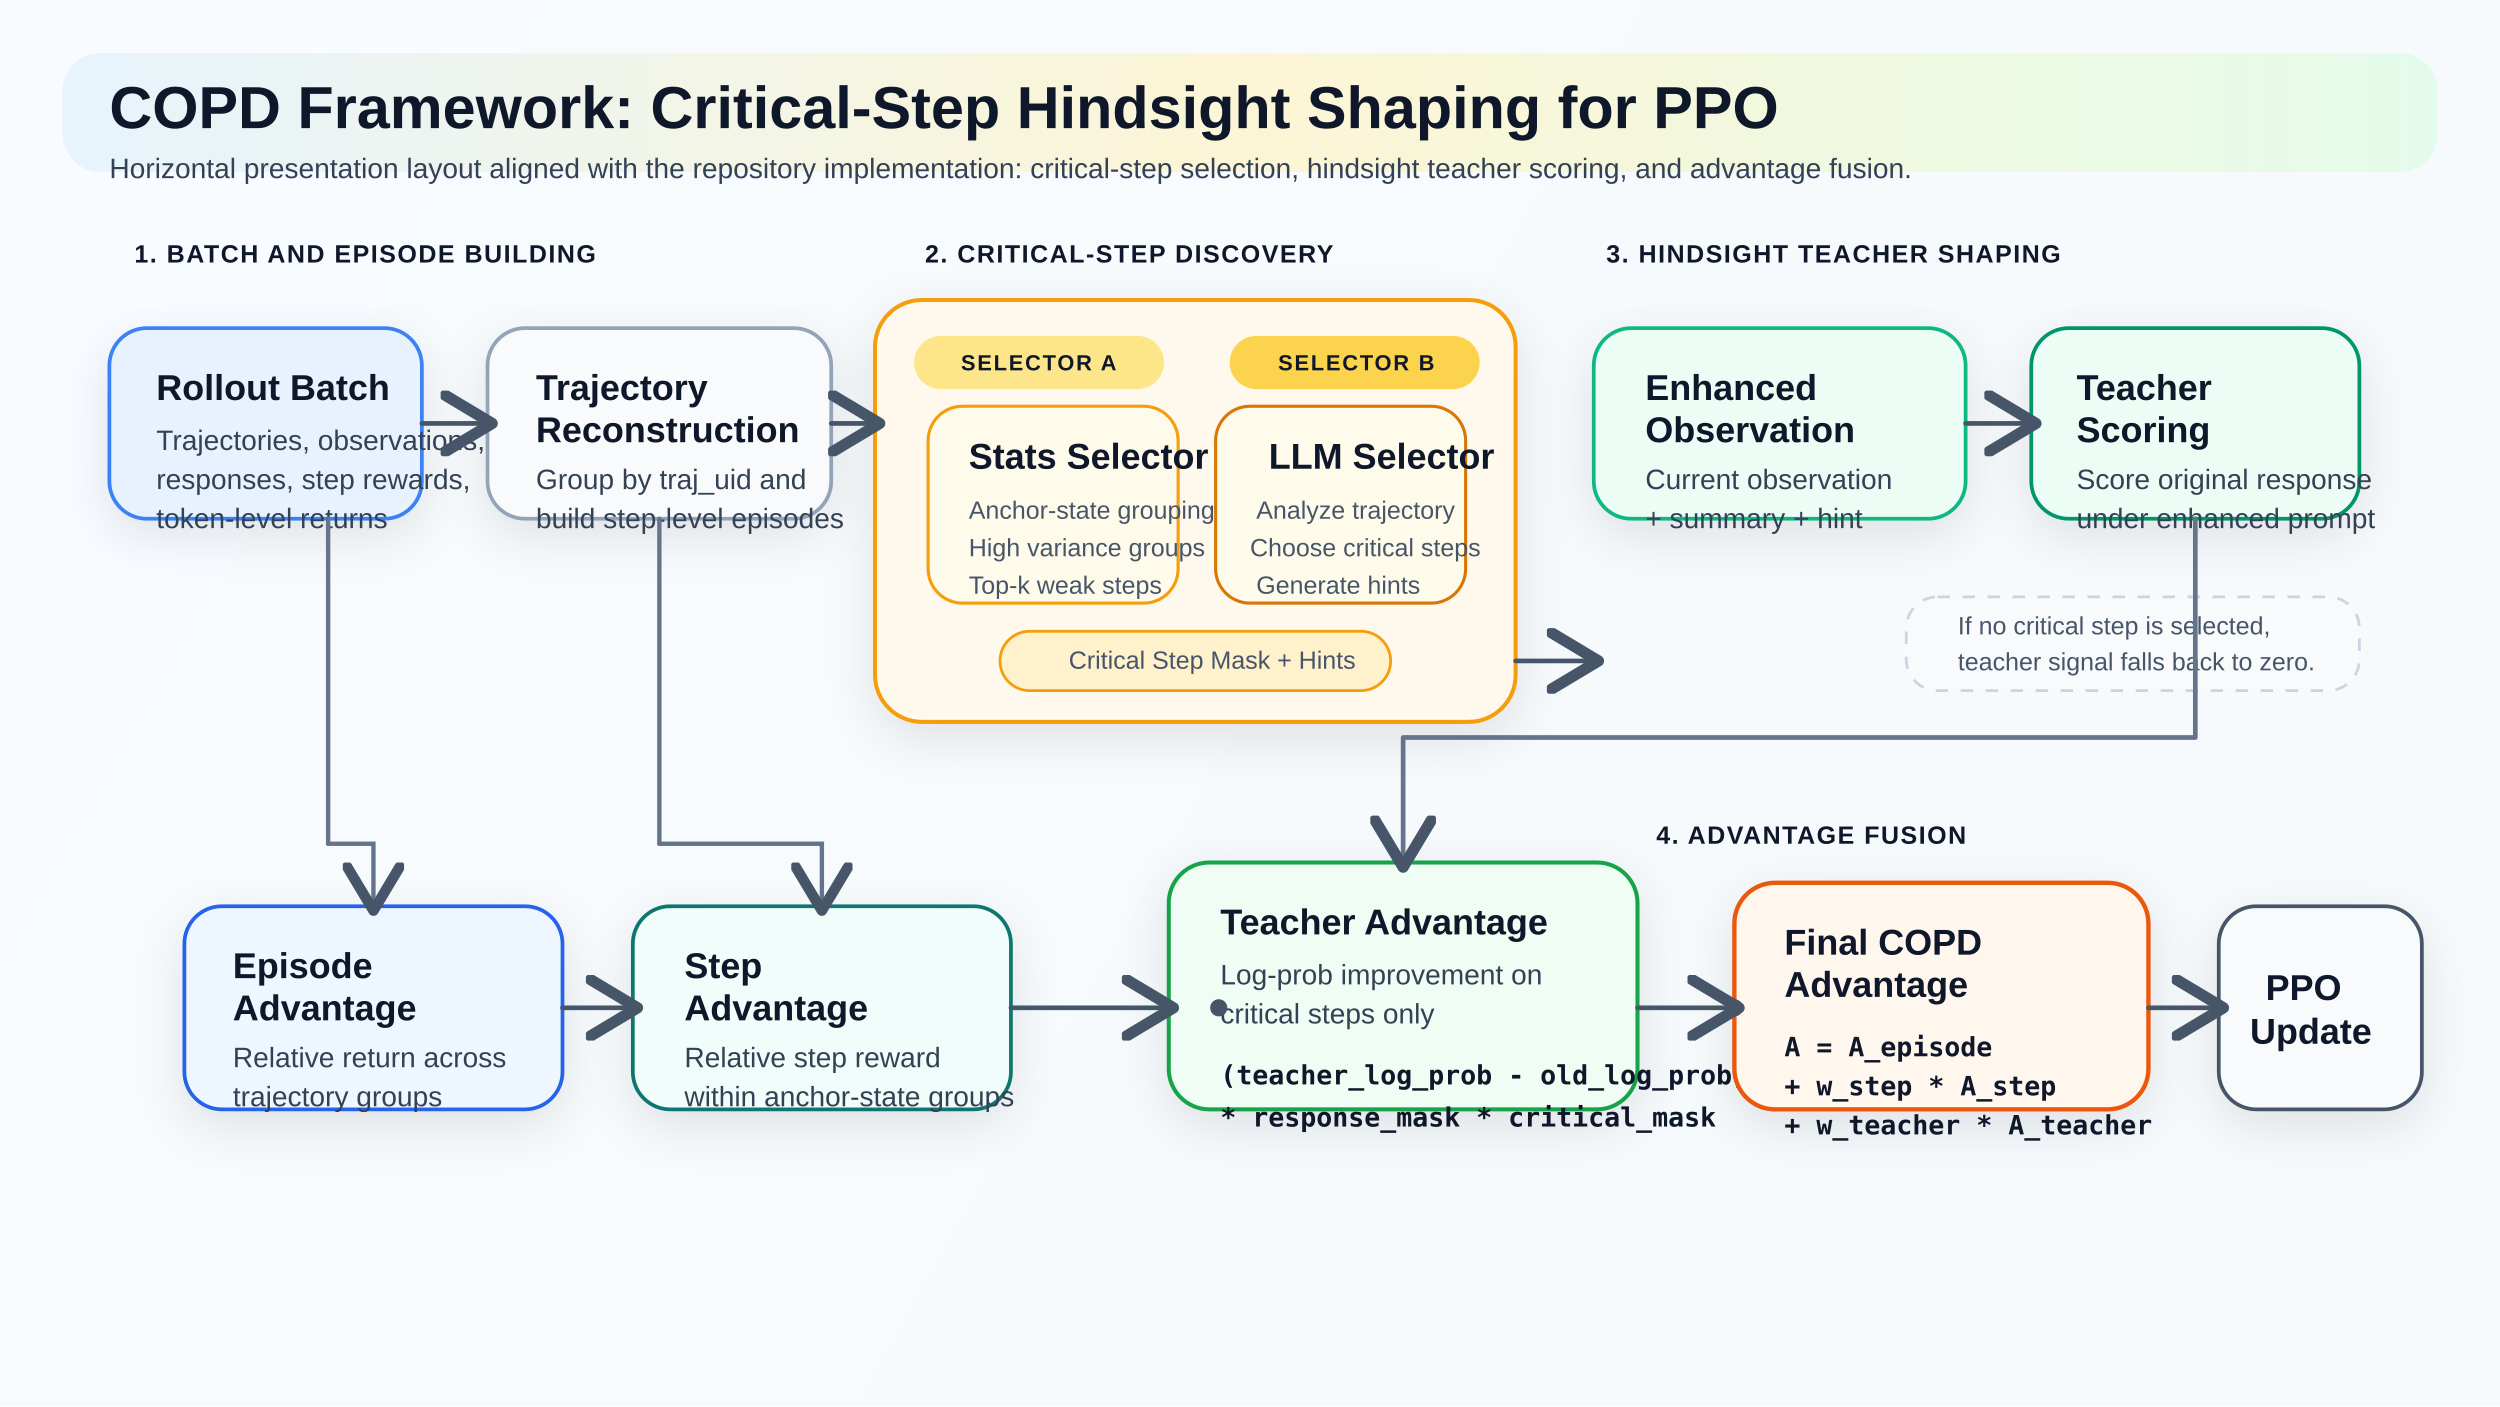
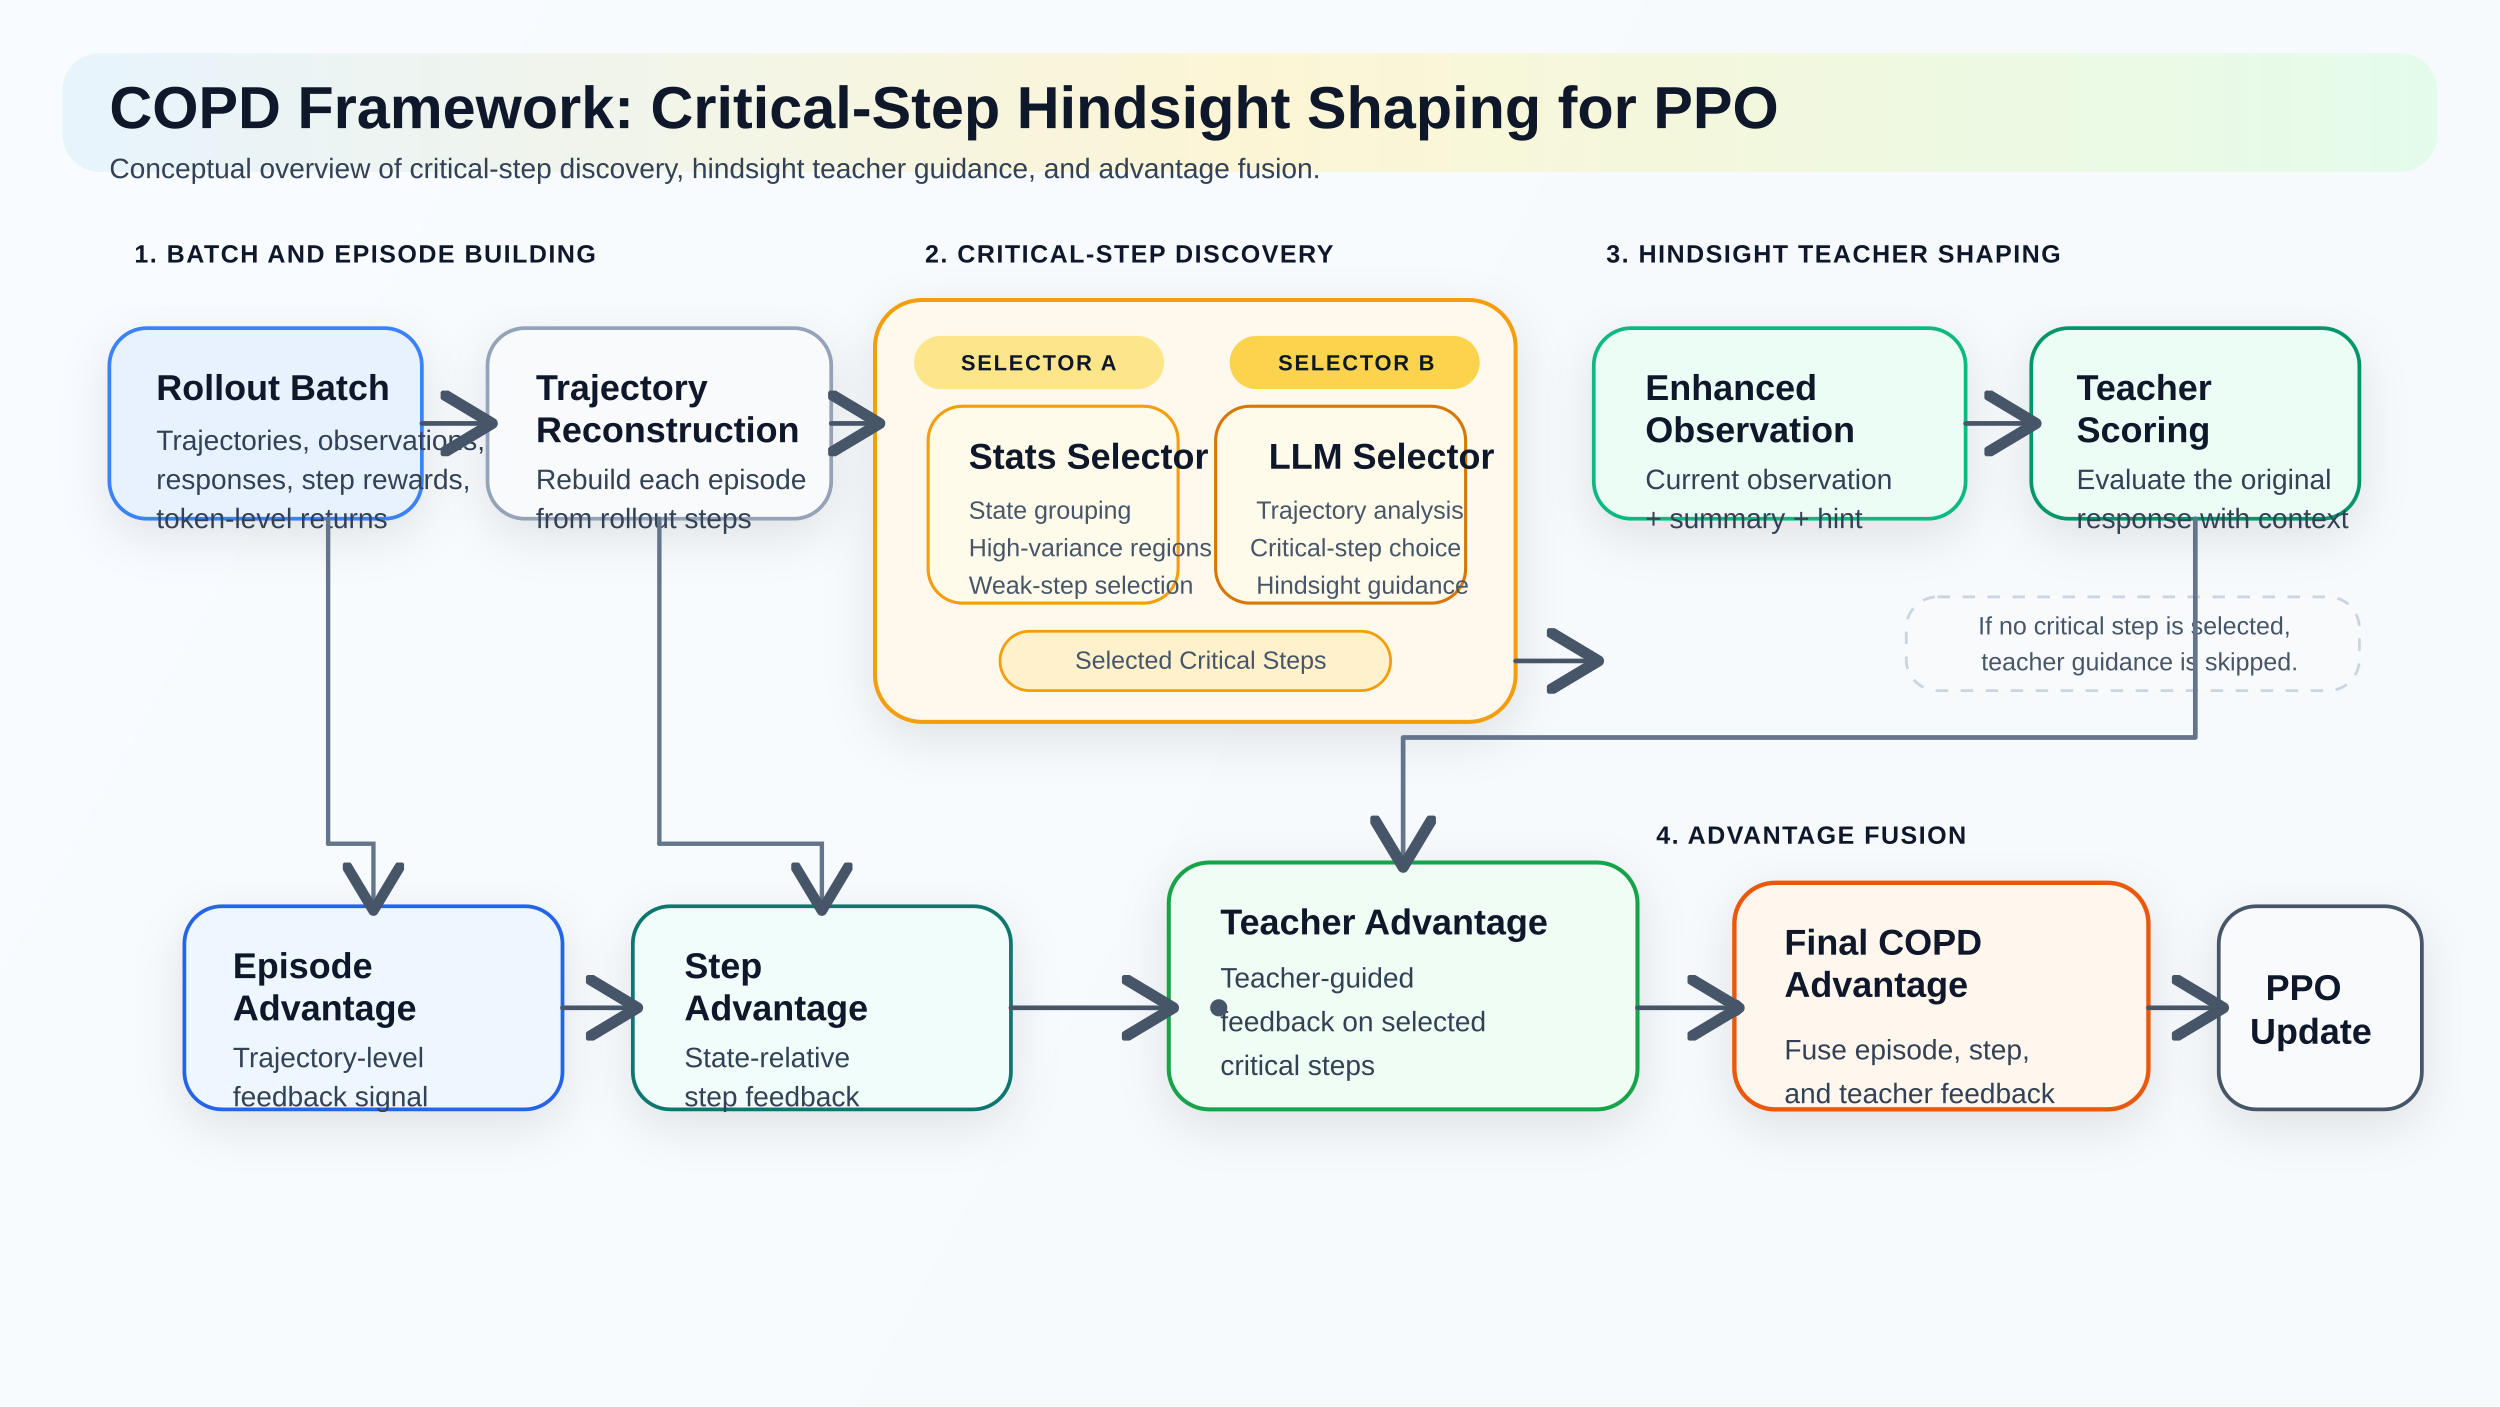
<svg xmlns="http://www.w3.org/2000/svg" width="1600" height="900" viewBox="0 0 1600 900" fill="none">
  <defs>
    <linearGradient id="bg" x1="0" y1="0" x2="1600" y2="900" gradientUnits="userSpaceOnUse">
      <stop stop-color="#F8FBFF" />
      <stop offset="1" stop-color="#F7FAFC" />
    </linearGradient>
    <linearGradient id="headerBand" x1="0" y1="0" x2="1600" y2="0" gradientUnits="userSpaceOnUse">
      <stop stop-color="#E0F2FE" />
      <stop offset="0.5" stop-color="#FEF3C7" />
      <stop offset="1" stop-color="#DCFCE7" />
    </linearGradient>
    <filter id="shadow" x="-20%" y="-20%" width="140%" height="160%" color-interpolation-filters="sRGB">
      <feDropShadow dx="0" dy="10" stdDeviation="16" flood-opacity="0.10" />
    </filter>
    <marker id="arrow" markerWidth="14" markerHeight="14" refX="10" refY="7" orient="auto" markerUnits="strokeWidth">
      <path d="M1 1L11 7L1 13" stroke="#475569" stroke-width="2.4" stroke-linecap="round" stroke-linejoin="round" />
    </marker>
    <style>
      .title { font: 700 38px 'Avenir Next', 'Helvetica Neue', 'Segoe UI', Arial, sans-serif; fill: #0F172A; }
      .subtitle { font: 400 18px 'Avenir Next', 'Helvetica Neue', 'Segoe UI', Arial, sans-serif; fill: #334155; }
      .section { font: 700 16px 'Avenir Next', 'Helvetica Neue', 'Segoe UI', Arial, sans-serif; fill: #0F172A; letter-spacing: 0.06em; }
      .boxTitle { font: 700 23px 'Avenir Next', 'Helvetica Neue', 'Segoe UI', Arial, sans-serif; fill: #0F172A; }
      .boxText { font: 500 18px 'Avenir Next', 'Helvetica Neue', 'Segoe UI', Arial, sans-serif; fill: #334155; }
      .smallText { font: 500 16px 'Avenir Next', 'Helvetica Neue', 'Segoe UI', Arial, sans-serif; fill: #475569; }
-       .formula { font: 600 17px 'Menlo', 'Consolas', monospace; fill: #0F172A; }
      .pill { font: 700 14px 'Avenir Next', 'Helvetica Neue', 'Segoe UI', Arial, sans-serif; fill: #0F172A; letter-spacing: 0.08em; }
    </style>
  </defs>
  <rect width="1600" height="900" fill="url(#bg)" />
  <rect x="40" y="34" width="1520" height="76" rx="24" fill="url(#headerBand)" opacity="0.75" />
  <text class="title" x="70" y="82">COPD Framework: Critical-Step Hindsight Shaping for PPO</text>
-   <text class="subtitle" x="70" y="114">Horizontal presentation layout aligned with the repository implementation: critical-step selection, hindsight teacher scoring, and advantage fusion.</text>
+   <text class="subtitle" x="70" y="114">Conceptual overview of critical-step discovery, hindsight teacher guidance, and advantage fusion.</text>
  <text class="section" x="86" y="168">1. BATCH AND EPISODE BUILDING</text>
  <text class="section" x="592" y="168">2. CRITICAL-STEP DISCOVERY</text>
  <text class="section" x="1028" y="168">3. HINDSIGHT TEACHER SHAPING</text>
  <text class="section" x="1060" y="540">4. ADVANTAGE FUSION</text>
  <rect x="70" y="210" width="200" height="122" rx="24" fill="#E8F2FF" stroke="#3B82F6" stroke-width="2.4" filter="url(#shadow)" />
  <text class="boxTitle" x="100" y="256">Rollout Batch</text>
  <text class="boxText" x="100" y="288">Trajectories, observations,</text>
  <text class="boxText" x="100" y="313">responses, step rewards,</text>
  <text class="boxText" x="100" y="338">token-level returns</text>
  <rect x="312" y="210" width="220" height="122" rx="24" fill="#F8FAFC" stroke="#94A3B8" stroke-width="2.4" filter="url(#shadow)" />
  <text class="boxTitle" x="343" y="256">Trajectory</text>
  <text class="boxTitle" x="343" y="283">Reconstruction</text>
-   <text class="boxText" x="343" y="313">Group by traj_uid and</text>
-   <text class="boxText" x="343" y="338">build step-level episodes</text>
+   <text class="boxText" x="343" y="313">Rebuild each episode</text>
+   <text class="boxText" x="343" y="338">from rollout steps</text>
  <rect x="560" y="192" width="410" height="270" rx="30" fill="#FFF9ED" stroke="#F59E0B" stroke-width="2.6" filter="url(#shadow)" />
  <rect x="585" y="215" width="160" height="34" rx="17" fill="#FDE68A" />
  <text class="pill" x="615" y="237">SELECTOR A</text>
  <rect x="594" y="260" width="160" height="126" rx="22" fill="#FFFBEB" stroke="#F59E0B" stroke-width="2" />
  <text class="boxTitle" x="620" y="300">Stats Selector</text>
-   <text class="smallText" x="620" y="332">Anchor-state grouping</text>
-   <text class="smallText" x="620" y="356">High variance groups</text>
-   <text class="smallText" x="620" y="380">Top-k weak steps</text>
+   <text class="smallText" x="620" y="332">State grouping</text>
+   <text class="smallText" x="620" y="356">High-variance regions</text>
+   <text class="smallText" x="620" y="380">Weak-step selection</text>
  <rect x="787" y="215" width="160" height="34" rx="17" fill="#FCD34D" />
  <text class="pill" x="818" y="237">SELECTOR B</text>
  <rect x="778" y="260" width="160" height="126" rx="22" fill="#FFFBEB" stroke="#D97706" stroke-width="2" />
  <text class="boxTitle" x="812" y="300">LLM Selector</text>
-   <text class="smallText" x="804" y="332">Analyze trajectory</text>
-   <text class="smallText" x="800" y="356">Choose critical steps</text>
-   <text class="smallText" x="804" y="380">Generate hints</text>
+   <text class="smallText" x="804" y="332">Trajectory analysis</text>
+   <text class="smallText" x="800" y="356">Critical-step choice</text>
+   <text class="smallText" x="804" y="380">Hindsight guidance</text>
  <rect x="640" y="404" width="250" height="38" rx="19" fill="#FFF1CC" stroke="#F59E0B" stroke-width="1.8" />
-   <text class="smallText" x="684" y="428">Critical Step Mask + Hints</text>
+   <text class="smallText" x="688" y="428">Selected Critical Steps</text>
  <rect x="1020" y="210" width="238" height="122" rx="24" fill="#ECFDF5" stroke="#10B981" stroke-width="2.4" filter="url(#shadow)" />
  <text class="boxTitle" x="1053" y="256">Enhanced</text>
  <text class="boxTitle" x="1053" y="283">Observation</text>
  <text class="boxText" x="1053" y="313">Current observation</text>
  <text class="boxText" x="1053" y="338">+ summary + hint</text>
  <rect x="1300" y="210" width="210" height="122" rx="24" fill="#ECFDF5" stroke="#059669" stroke-width="2.4" filter="url(#shadow)" />
  <text class="boxTitle" x="1329" y="256">Teacher</text>
  <text class="boxTitle" x="1329" y="283">Scoring</text>
-   <text class="boxText" x="1329" y="313">Score original response</text>
-   <text class="boxText" x="1329" y="338">under enhanced prompt</text>
+   <text class="boxText" x="1329" y="313">Evaluate the original</text>
+   <text class="boxText" x="1329" y="338">response with context</text>
  <rect x="118" y="580" width="242" height="130" rx="24" fill="#EEF6FF" stroke="#2563EB" stroke-width="2.4" filter="url(#shadow)" />
  <text class="boxTitle" x="149" y="626">Episode</text>
  <text class="boxTitle" x="149" y="653">Advantage</text>
-   <text class="boxText" x="149" y="683">Relative return across</text>
-   <text class="boxText" x="149" y="708">trajectory groups</text>
+   <text class="boxText" x="149" y="683">Trajectory-level</text>
+   <text class="boxText" x="149" y="708">feedback signal</text>
  <rect x="405" y="580" width="242" height="130" rx="24" fill="#F0FDFA" stroke="#0F766E" stroke-width="2.4" filter="url(#shadow)" />
  <text class="boxTitle" x="438" y="626">Step</text>
  <text class="boxTitle" x="438" y="653">Advantage</text>
-   <text class="boxText" x="438" y="683">Relative step reward</text>
-   <text class="boxText" x="438" y="708">within anchor-state groups</text>
+   <text class="boxText" x="438" y="683">State-relative</text>
+   <text class="boxText" x="438" y="708">step feedback</text>
  <rect x="748" y="552" width="300" height="158" rx="26" fill="#F0FDF4" stroke="#16A34A" stroke-width="2.6" filter="url(#shadow)" />
  <text class="boxTitle" x="781" y="598">Teacher Advantage</text>
-   <text class="boxText" x="781" y="630">Log-prob improvement on</text>
-   <text class="boxText" x="781" y="655">critical steps only</text>
-   <text class="formula" x="781" y="694">(teacher_log_prob - old_log_prob)</text>
-   <text class="formula" x="781" y="721">* response_mask * critical_mask</text>
+   <text class="boxText" x="781" y="632">Teacher-guided</text>
+   <text class="boxText" x="781" y="660">feedback on selected</text>
+   <text class="boxText" x="781" y="688">critical steps</text>
  <rect x="1110" y="565" width="265" height="145" rx="26" fill="#FFF7ED" stroke="#EA580C" stroke-width="2.8" filter="url(#shadow)" />
  <text class="boxTitle" x="1142" y="611">Final COPD</text>
  <text class="boxTitle" x="1142" y="638">Advantage</text>
-   <text class="formula" x="1142" y="676">A = A_episode</text>
-   <text class="formula" x="1142" y="701">+ w_step * A_step</text>
-   <text class="formula" x="1142" y="726">+ w_teacher * A_teacher</text>
+   <text class="boxText" x="1142" y="678">Fuse episode, step,</text>
+   <text class="boxText" x="1142" y="706">and teacher feedback</text>
  <rect x="1420" y="580" width="130" height="130" rx="24" fill="#F8FAFC" stroke="#475569" stroke-width="2.4" filter="url(#shadow)" />
  <text class="boxTitle" x="1450" y="640">PPO</text>
  <text class="boxTitle" x="1440" y="668">Update</text>
  <rect x="1220" y="382" width="290" height="60" rx="20" fill="#F8FAFC" stroke="#CBD5E1" stroke-width="1.8" stroke-dasharray="8 8" />
-   <text class="smallText" x="1253" y="406">If no critical step is selected,</text>
-   <text class="smallText" x="1253" y="429">teacher signal falls back to zero.</text>
+   <text class="smallText" x="1266" y="406">If no critical step is selected,</text>
+   <text class="smallText" x="1268" y="429">teacher guidance is skipped.</text>
  <path d="M270 271H312" stroke="#475569" stroke-width="3" stroke-linecap="round" marker-end="url(#arrow)" />
  <path d="M532 271H560" stroke="#475569" stroke-width="3" stroke-linecap="round" marker-end="url(#arrow)" />
  <path d="M970 423H1020" stroke="#475569" stroke-width="3" stroke-linecap="round" marker-end="url(#arrow)" />
  <path d="M1258 271H1300" stroke="#475569" stroke-width="3" stroke-linecap="round" marker-end="url(#arrow)" />
  <path d="M210 332V540" stroke="#64748B" stroke-width="2.8" stroke-linecap="round" />
  <path d="M210 540H239V580" stroke="#64748B" stroke-width="2.8" stroke-linecap="round" marker-end="url(#arrow)" />
  <path d="M422 332V540" stroke="#64748B" stroke-width="2.8" stroke-linecap="round" />
  <path d="M422 540H526V580" stroke="#64748B" stroke-width="2.8" stroke-linecap="round" marker-end="url(#arrow)" />
  <path d="M1405 332V472H898V552" stroke="#64748B" stroke-width="3" stroke-linecap="round" stroke-linejoin="round" marker-end="url(#arrow)" />
  <path d="M360 645H405" stroke="#475569" stroke-width="3" stroke-linecap="round" marker-end="url(#arrow)" />
  <path d="M647 645H748" stroke="#475569" stroke-width="3" stroke-linecap="round" marker-end="url(#arrow)" />
  <path d="M1048 645H1110" stroke="#475569" stroke-width="3" stroke-linecap="round" marker-end="url(#arrow)" />
  <path d="M1375 645H1420" stroke="#475569" stroke-width="3" stroke-linecap="round" marker-end="url(#arrow)" />
  <circle cx="780" cy="645" r="5.5" fill="#475569" />
  <circle cx="1110" cy="645" r="5.5" fill="#475569" />
</svg>
